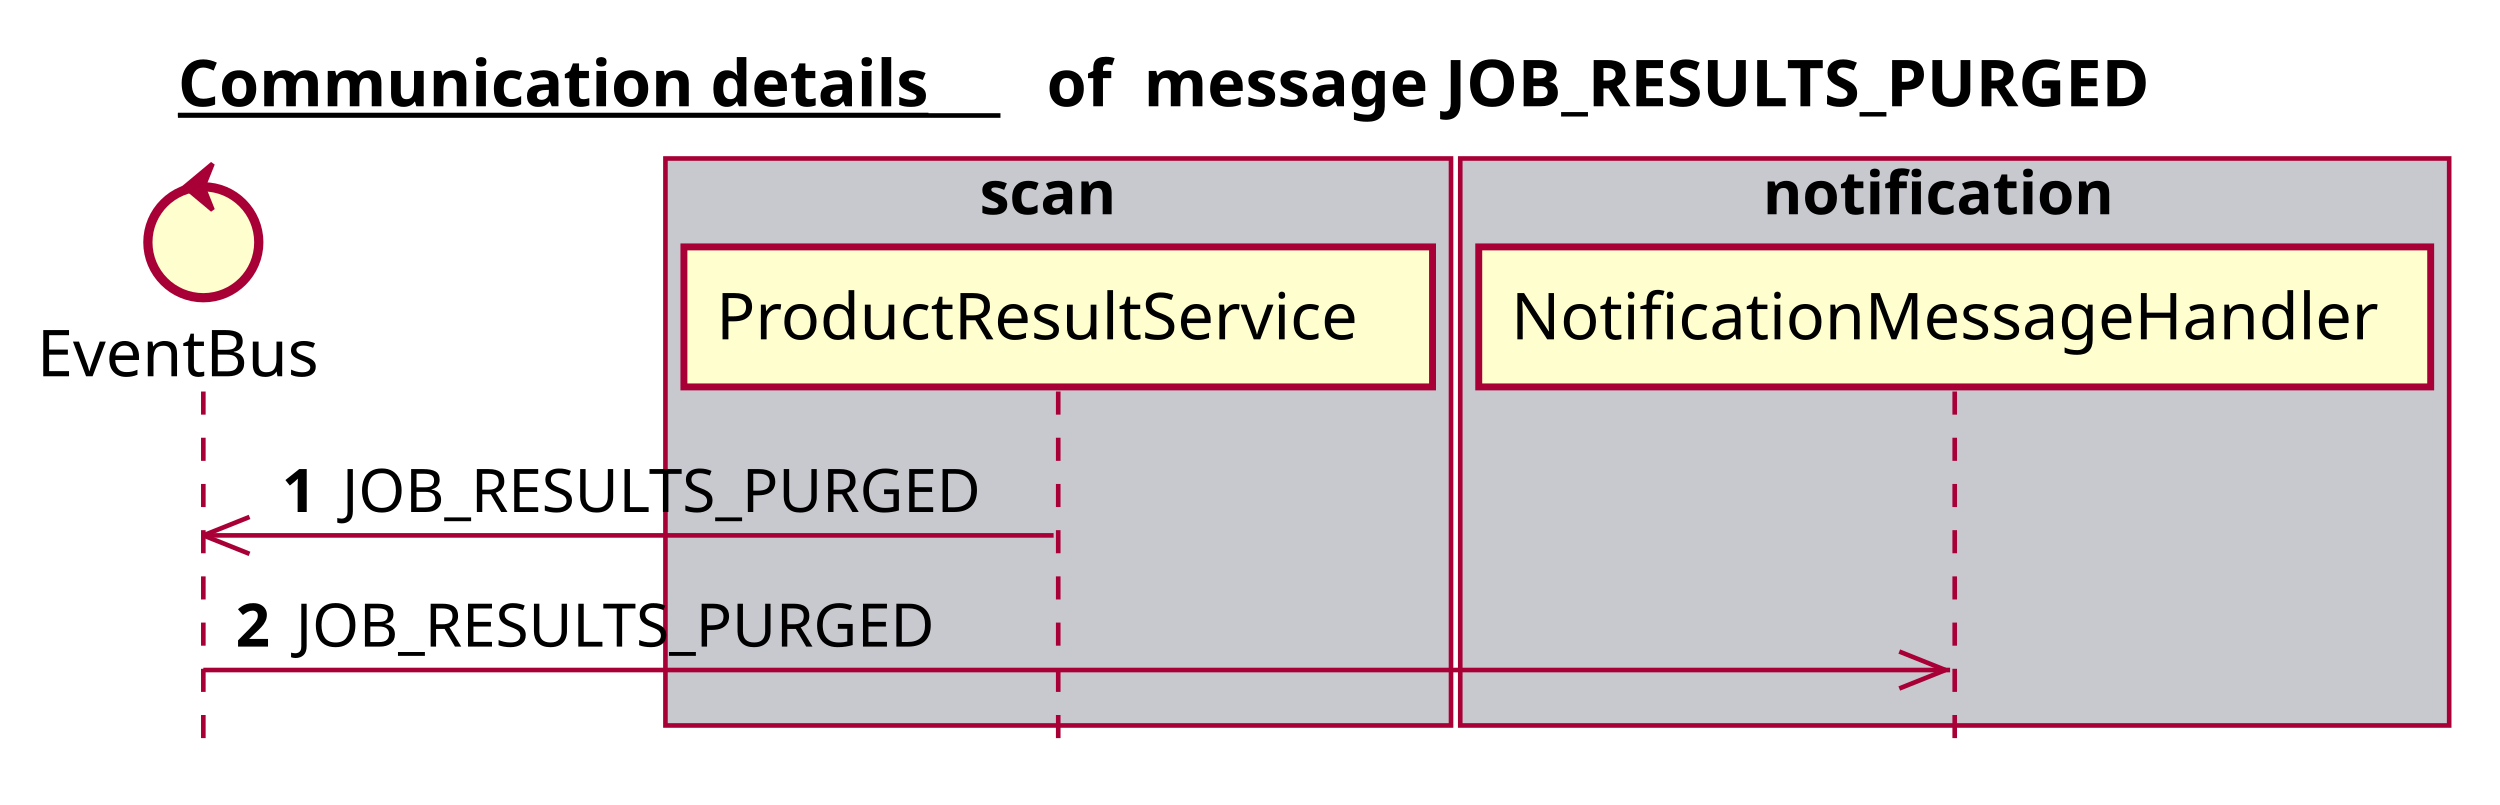
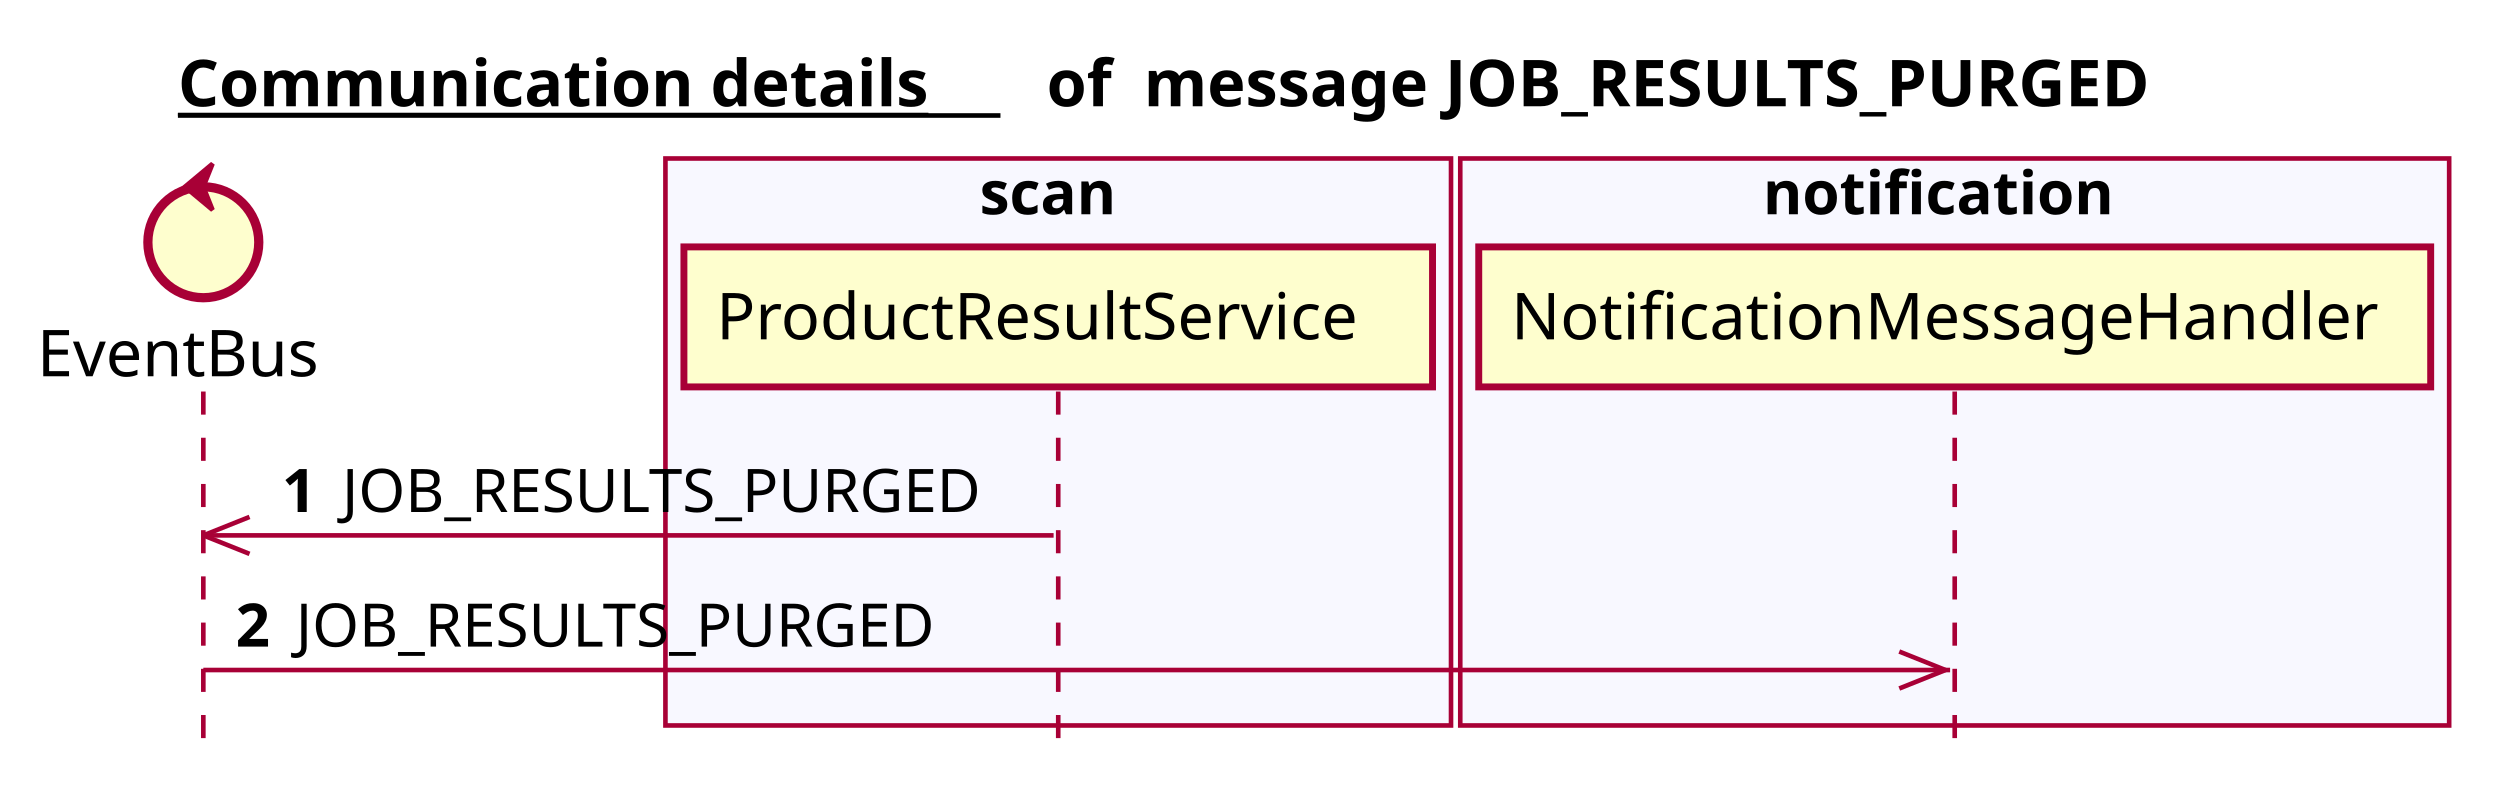
<svg xmlns="http://www.w3.org/2000/svg" contentScriptType="application/ecmascript" contentStyleType="text/css" height="174px" preserveAspectRatio="none" style="width:541px;height:174px;" version="1.1" viewBox="0 0 541 174" width="541px" zoomAndPan="magnify">
  <defs />
  <g>
    <text fill="#000000" font-family="sans-serif" font-size="14" font-weight="bold" lengthAdjust="spacingAndGlyphs" text-decoration="underline" textLength="178" x="38.5" y="22.995">Communication details</text>
    <line style="stroke: #000000; stroke-width: 1.0;" x1="38.5" x2="216.5" y1="24.995" y2="24.995" />
    <text fill="#000000" font-family="sans-serif" font-size="14" font-weight="bold" lengthAdjust="spacingAndGlyphs" textLength="16" x="226.5" y="22.995">of</text>
    <text fill="#000000" font-family="sans-serif" font-size="14" font-weight="bold" lengthAdjust="spacingAndGlyphs" textLength="248" x="247.5" y="22.995">message JOB_RESULTS_PURGED</text>
-     <rect fill="#C8C8CF" height="122.695" style="stroke: #A80036; stroke-width: 1.0;" width="170" x="144" y="34.297" />
+     <rect fill="#F8F8FF" height="122.695" style="stroke: #A80036; stroke-width: 1.0;" width="170" x="144" y="34.297" />
    <text fill="#000000" font-family="sans-serif" font-size="13" font-weight="bold" lengthAdjust="spacingAndGlyphs" textLength="34" x="212" y="46.364">scan</text>
-     <rect fill="#C8C8CF" height="122.695" style="stroke: #A80036; stroke-width: 1.0;" width="214" x="316" y="34.297" />
+     <rect fill="#F8F8FF" height="122.695" style="stroke: #A80036; stroke-width: 1.0;" width="214" x="316" y="34.297" />
    <text fill="#000000" font-family="sans-serif" font-size="13" font-weight="bold" lengthAdjust="spacingAndGlyphs" textLength="83" x="381.5" y="46.364">notification</text>
    <line style="stroke: #A80036; stroke-width: 1.0; stroke-dasharray: 5.0,5.0;" x1="44" x2="44" y1="84.727" y2="162.992" />
    <line style="stroke: #A80036; stroke-width: 1.0; stroke-dasharray: 5.0,5.0;" x1="229" x2="229" y1="84.727" y2="162.992" />
    <line style="stroke: #A80036; stroke-width: 1.0; stroke-dasharray: 5.0,5.0;" x1="423" x2="423" y1="84.727" y2="162.992" />
    <text fill="#000000" font-family="sans-serif" font-size="14" lengthAdjust="spacingAndGlyphs" textLength="66" x="8" y="81.425">EventBus</text>
    <ellipse cx="44" cy="52.43" fill="#FEFECE" rx="12" ry="12" style="stroke: #A80036; stroke-width: 2.0;" />
    <polygon fill="#A80036" points="40,40.43,46,35.43,44,40.43,46,45.43,40,40.43" style="stroke: #A80036; stroke-width: 1.0;" />
    <rect fill="#FEFECE" height="30.297" style="stroke: #A80036; stroke-width: 1.5;" width="162" x="148" y="53.43" />
    <text fill="#000000" font-family="sans-serif" font-size="14" lengthAdjust="spacingAndGlyphs" textLength="148" x="155" y="73.425">ProductResultService</text>
    <rect fill="#FEFECE" height="30.297" style="stroke: #A80036; stroke-width: 1.5;" width="206" x="320" y="53.43" />
    <text fill="#000000" font-family="sans-serif" font-size="14" lengthAdjust="spacingAndGlyphs" textLength="192" x="327" y="73.425">NotificationMessageHandler</text>
    <line style="stroke: #A80036; stroke-width: 1.0;" x1="44" x2="54" y1="115.859" y2="111.859" />
    <line style="stroke: #A80036; stroke-width: 1.0;" x1="44" x2="54" y1="115.859" y2="119.859" />
    <line style="stroke: #A80036; stroke-width: 1.0;" x1="44" x2="228" y1="115.859" y2="115.859" />
    <text fill="#000000" font-family="sans-serif" font-size="13" font-weight="bold" lengthAdjust="spacingAndGlyphs" textLength="9" x="61" y="110.793">1</text>
    <text fill="#000000" font-family="sans-serif" font-size="13" lengthAdjust="spacingAndGlyphs" textLength="148" x="74" y="110.793">JOB_RESULTS_PURGED</text>
    <line style="stroke: #A80036; stroke-width: 1.0;" x1="421" x2="411" y1="144.992" y2="140.992" />
    <line style="stroke: #A80036; stroke-width: 1.0;" x1="421" x2="411" y1="144.992" y2="148.992" />
    <line style="stroke: #A80036; stroke-width: 1.0;" x1="44" x2="422" y1="144.992" y2="144.992" />
    <text fill="#000000" font-family="sans-serif" font-size="13" font-weight="bold" lengthAdjust="spacingAndGlyphs" textLength="9" x="51" y="139.926">2</text>
    <text fill="#000000" font-family="sans-serif" font-size="13" lengthAdjust="spacingAndGlyphs" textLength="148" x="64" y="139.926">JOB_RESULTS_PURGED</text>
  </g>
</svg>
